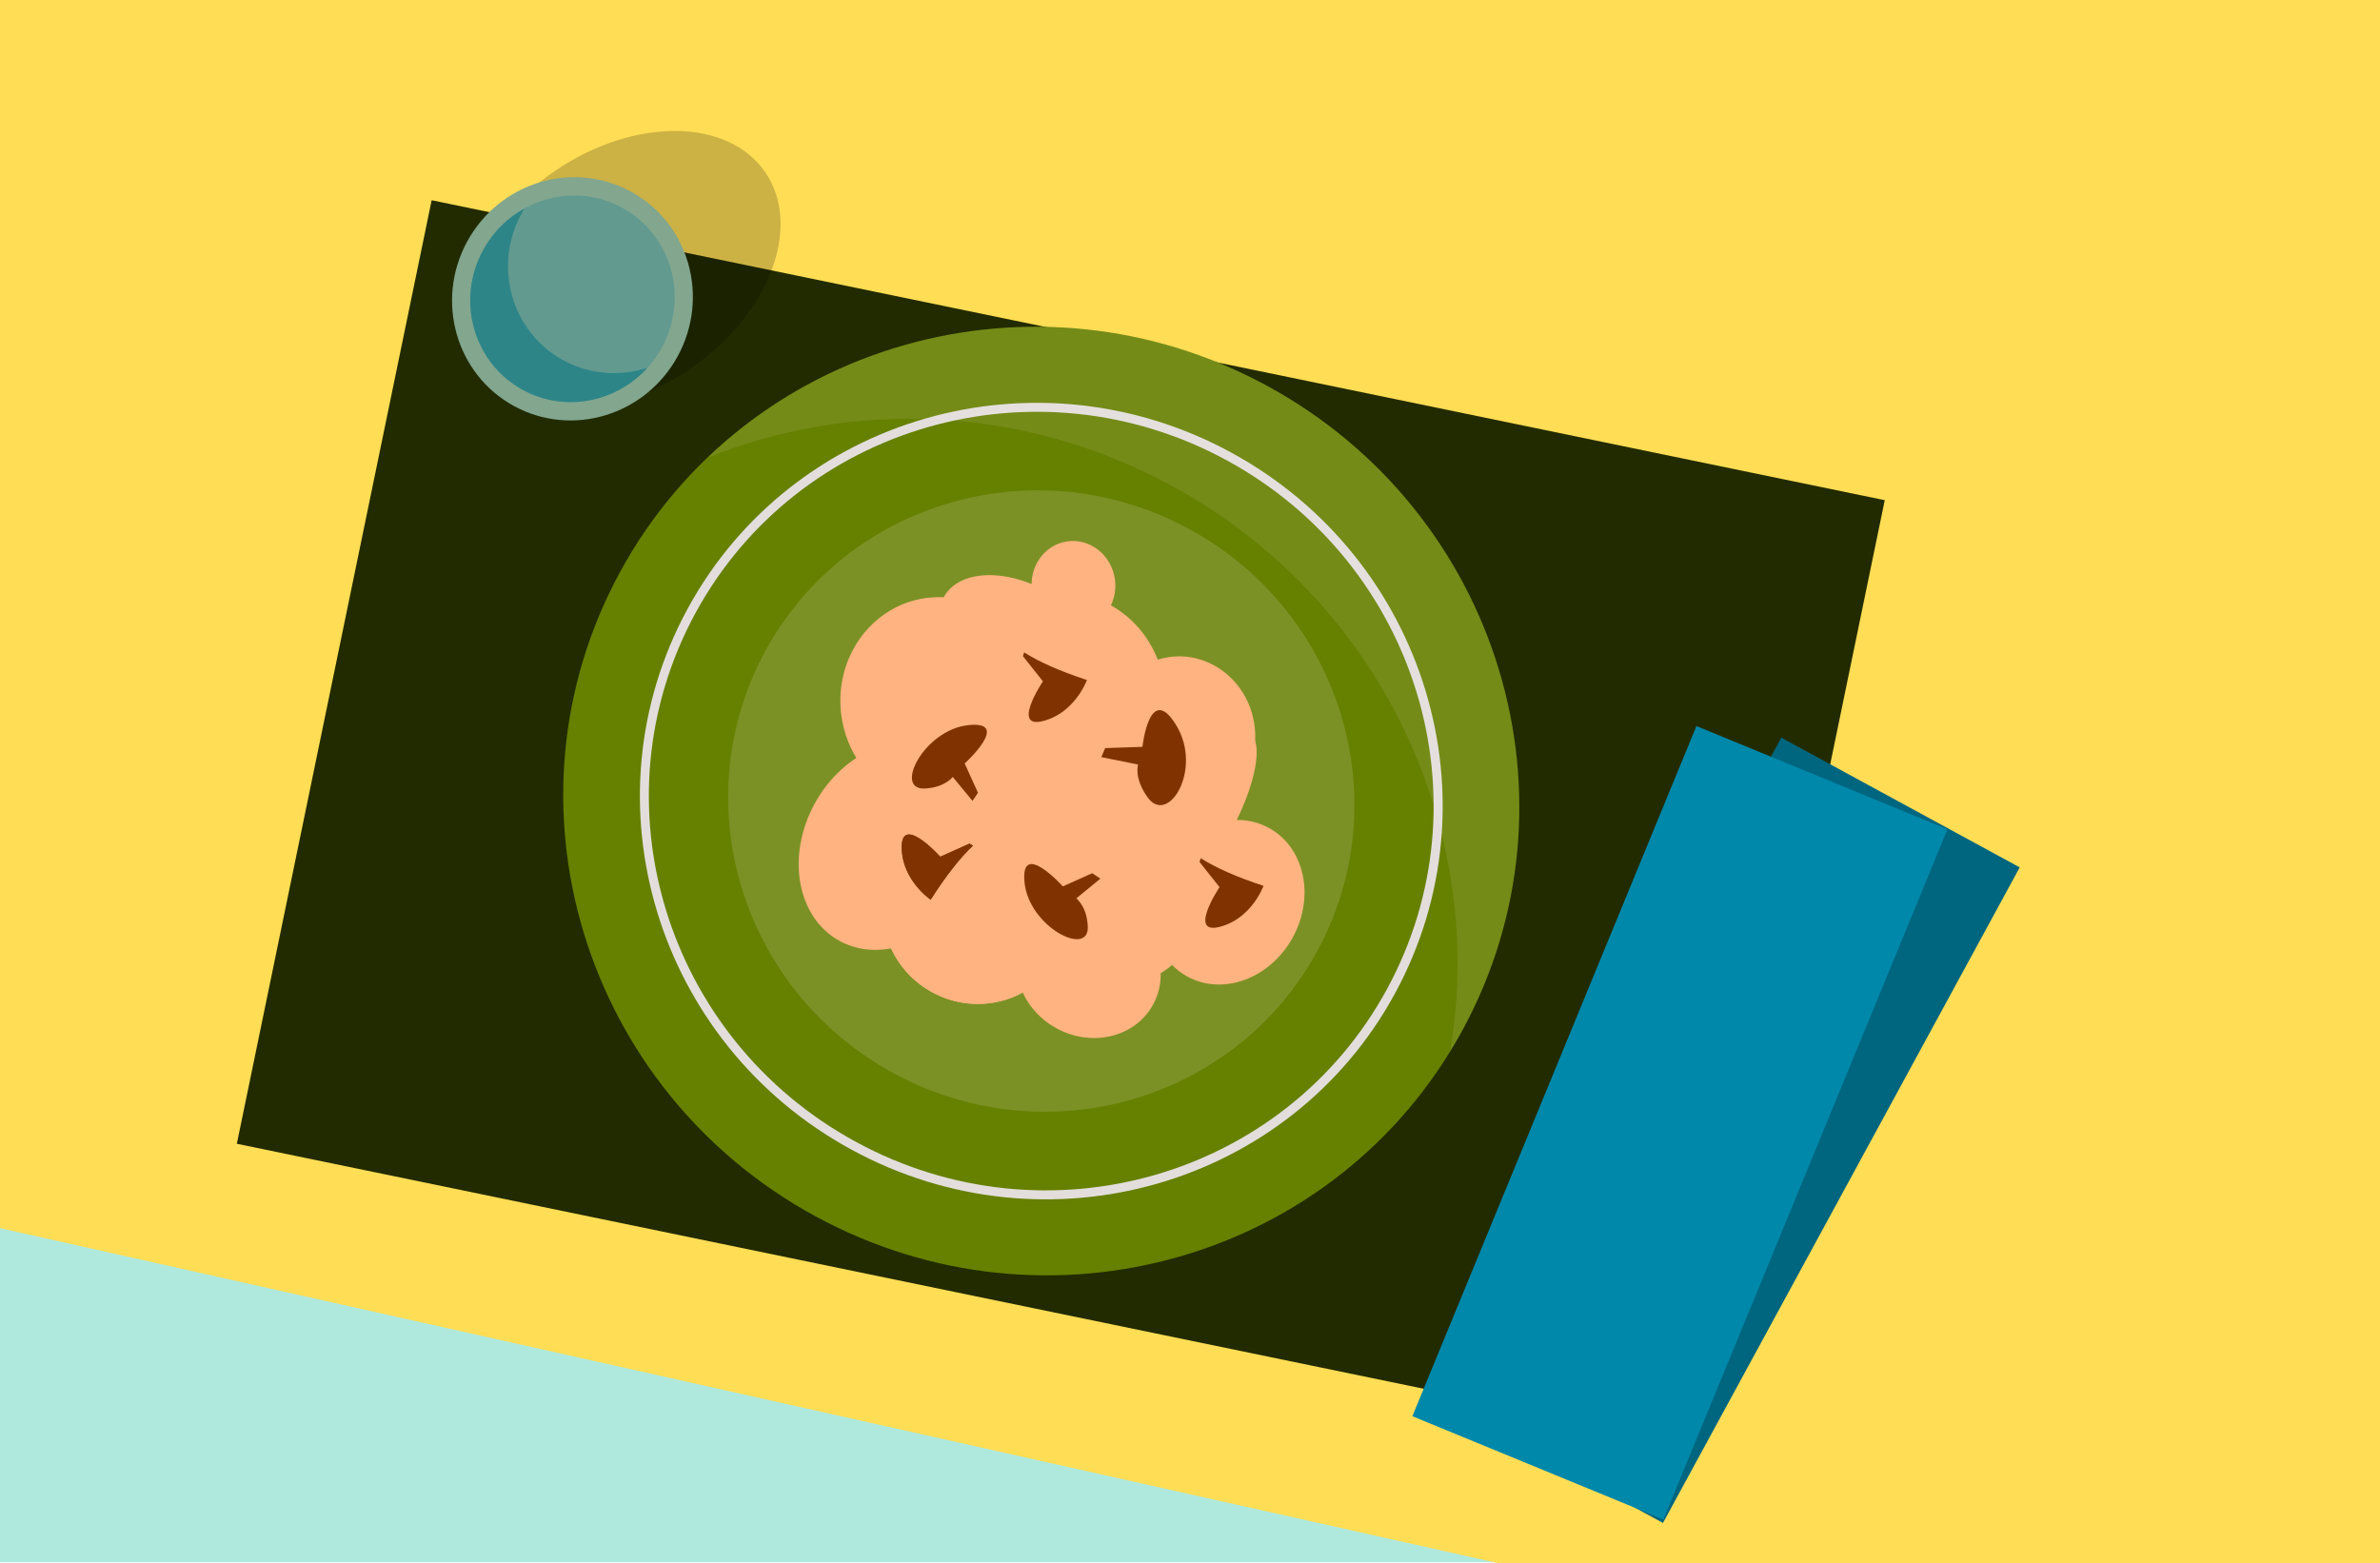
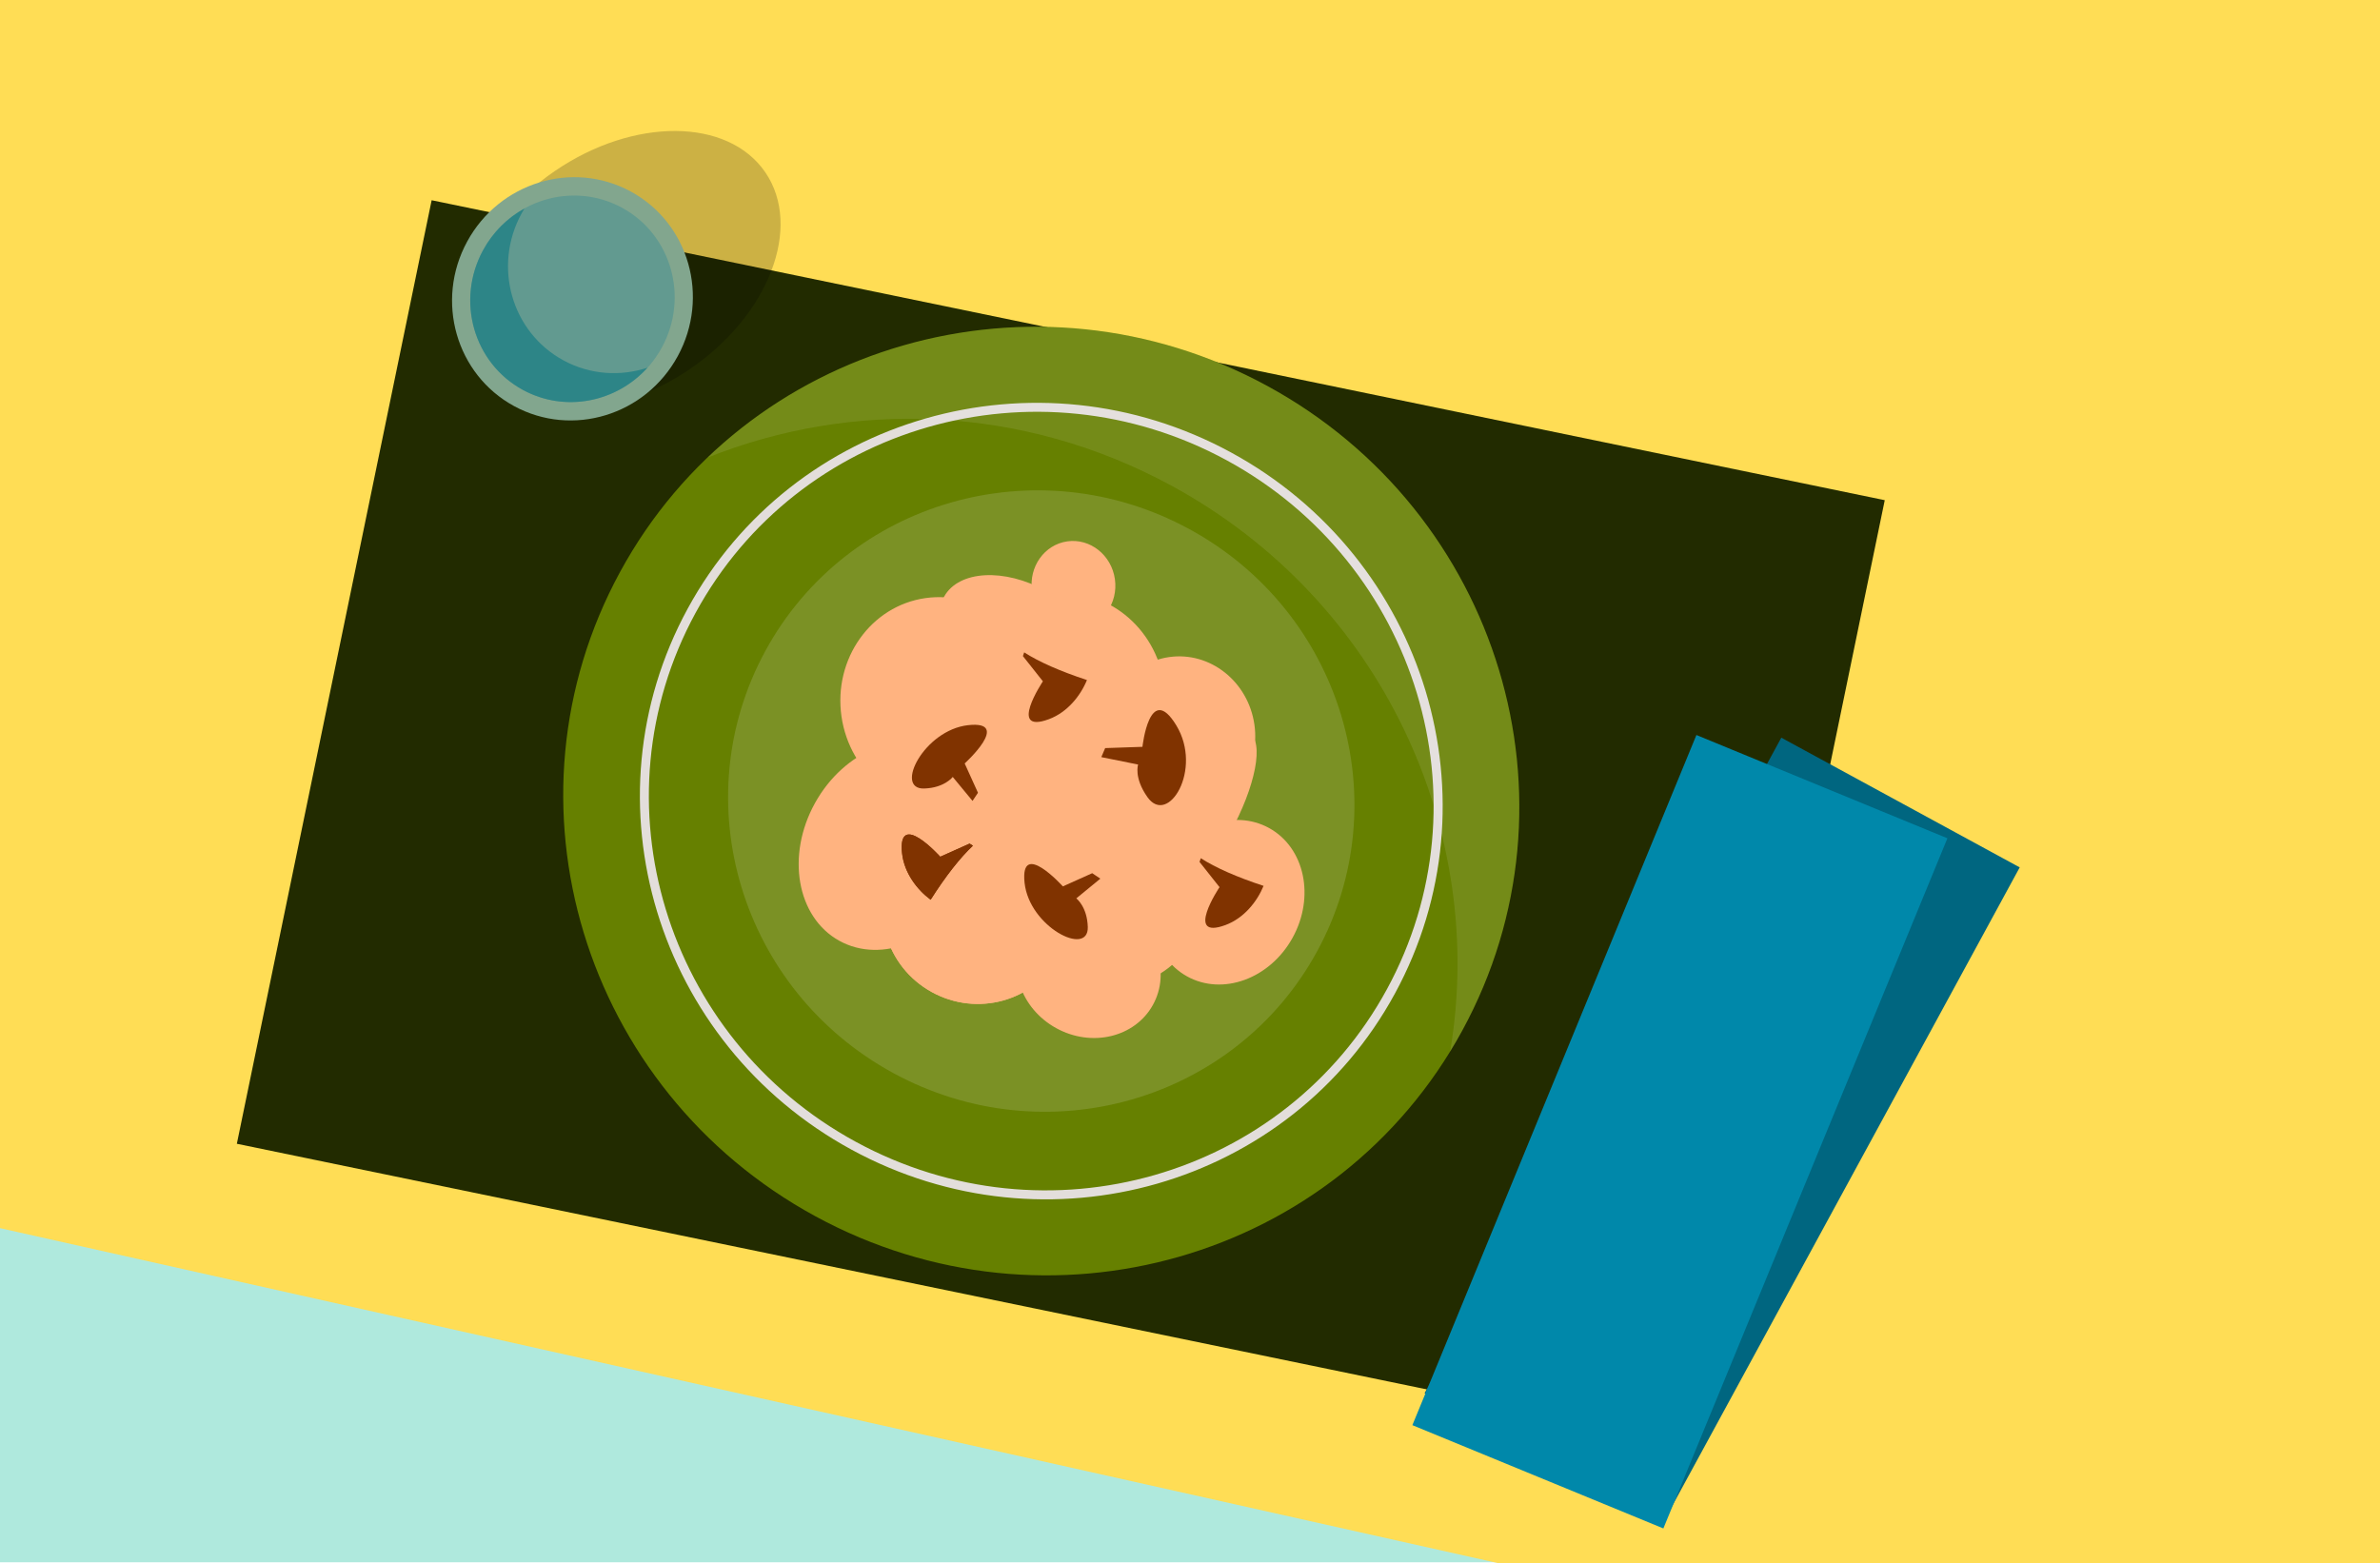
<svg xmlns="http://www.w3.org/2000/svg" width="531.471" height="348.909" id="svg2" version="1.1">
  <defs id="defs4" />
  <g id="layer1" transform="translate(-781.9239,29.32556)">
    <rect style="fill:#afe9dd;fill-opacity:1;stroke:none" id="rect4583" width="531.471" height="348.909" x="781.924" y="-29.326" />
    <rect style="fill:#ffdd55;fill-opacity:1;stroke:none" id="rect4577" width="675.792" height="388.909" x="-1415.506" y="-68.394" transform="matrix(-0.9758912,-0.2182573,0.2182573,-0.9758912,0,0)" />
    <rect style="fill:#222b00;fill-opacity:1;stroke:none" id="rect4575" width="331.33" height="215.163" x="-1194.618" y="-52.665" transform="matrix(-0.9793488,-0.202178,0.202178,-0.9793488,0,0)" />
    <g id="g4569" transform="matrix(-0.8783834,-0.4779567,0.4779567,-0.8783834,912.0005,304.0385)">
-       <path style="opacity:0.2;fill:#000000;fill-opacity:1;stroke-width:0.1;stroke-miterlimit:4;stroke-dasharray:none" id="path4567" d="m 216.173,234.139 c 0,13.11 -11.533,23.739 -25.759,23.739 -14.226,0 -25.759,-10.628 -25.759,-23.739 0,-13.11 11.533,-23.739 25.759,-23.739 14.226,0 25.759,10.628 25.759,23.739 z" transform="matrix(0.9250871,0.4734798,-0.7415822,1.448907,120.1584,-185.2778)" />
-       <path transform="matrix(1.039216,0,0,1.148936,-68.47736,-35.88186)" d="m 216.173,234.139 c 0,13.11 -11.533,23.739 -25.759,23.739 -14.226,0 -25.759,-10.628 -25.759,-23.739 0,-13.11 11.533,-23.739 25.759,-23.739 14.226,0 25.759,10.628 25.759,23.739 z" id="path3703" style="fill:#82a68e;fill-opacity:1;stroke-width:0.1;stroke-miterlimit:4;stroke-dasharray:none" />
-       <path style="fill:#629a90;fill-opacity:1;stroke-width:0.1;stroke-miterlimit:4;stroke-dasharray:none" id="path3705" d="m 216.173,234.139 c 0,13.11 -11.533,23.739 -25.759,23.739 -14.226,0 -25.759,-10.628 -25.759,-23.739 0,-13.11 11.533,-23.739 25.759,-23.739 14.226,0 25.759,10.628 25.759,23.739 z" transform="matrix(0.882353,0,0,0.9755119,-38.60854,4.72347)" />
+       <path style="opacity:0.2;fill:#000000;fill-opacity:1;stroke-width:0.1;stroke-miterlimit:4;stroke-dasharray:none" id="path4567" d="m 216.173,234.139 a 25.759,23.739 0 0 1 -25.759,23.739 25.759,23.739 0 0 1 -25.759,-23.739 25.759,23.739 0 0 1 25.759,-23.739 25.759,23.739 0 0 1 25.759,23.739 z" transform="matrix(0.9250871,0.4734798,-0.7415822,1.448907,120.1584,-185.2778)" />
+       <path transform="matrix(1.039216,0,0,1.148936,-68.47736,-35.88186)" d="m 216.173,234.139 a 25.759,23.739 0 0 1 -25.759,23.739 25.759,23.739 0 0 1 -25.759,-23.739 25.759,23.739 0 0 1 25.759,-23.739 25.759,23.739 0 0 1 25.759,23.739 z" id="path3703" style="fill:#82a68e;fill-opacity:1;stroke-width:0.1;stroke-miterlimit:4;stroke-dasharray:none" />
+       <path style="fill:#629a90;fill-opacity:1;stroke-width:0.1;stroke-miterlimit:4;stroke-dasharray:none" id="path3705" d="m 216.173,234.139 a 25.759,23.739 0 0 1 -25.759,23.739 25.759,23.739 0 0 1 -25.759,-23.739 25.759,23.739 0 0 1 25.759,-23.739 25.759,23.739 0 0 1 25.759,23.739 z" transform="matrix(0.882353,0,0,0.9755119,-38.60854,4.72347)" />
      <path id="path4477" d="m 129.406,209.969 c -10.689,0 -19.636,7.527 -22.062,17.656 4.347,-4.637 10.49,-7.531 17.281,-7.531 13.185,0 23.875,10.878 23.875,24.312 0,0.441 -0.009,0.878 -0.031,1.312 2.315,-3.628 3.656,-7.944 3.656,-12.594 0,-12.789 -10.166,-23.156 -22.719,-23.156 z" style="fill:#2d8587;fill-opacity:1;stroke-width:0.1;stroke-miterlimit:4;stroke-dasharray:none" />
    </g>
    <g id="g4541" transform="matrix(-0.8783834,-0.4779567,0.4779567,-0.8783834,1482.733,596.7671)">
-       <path transform="matrix(1,0,0,1.017032,218.4848,-9.81273)" d="m 513.663,175.802 c 0,57.323 -47.94,103.793 -107.076,103.793 -59.137,0 -107.076,-46.47 -107.076,-103.793 0,-57.323 47.94,-103.793 107.076,-103.793 59.137,0 107.076,46.47 107.076,103.793 z" id="path4481" style="fill:#668000;fill-opacity:1;stroke-width:0.1;stroke-miterlimit:4;stroke-dasharray:none" />
-       <path style="opacity:0.16;fill:#ececec;fill-opacity:1;stroke-width:0.1;stroke-miterlimit:4;stroke-dasharray:none" id="path4539" d="m 513.663,175.802 c 0,57.323 -47.94,103.793 -107.076,103.793 -59.137,0 -107.076,-46.47 -107.076,-103.793 0,-57.323 47.94,-103.793 107.076,-103.793 59.137,0 107.076,46.47 107.076,103.793 z" transform="matrix(0.6551187,0,0,0.6662764,358.7088,51.85084)" />
+       <path transform="matrix(1,0,0,1.017032,218.4848,-9.81273)" d="M 513.663,175.802 A 107.076,103.793 0 0 1 406.586,279.595 107.076,103.793 0 0 1 299.51,175.802 107.076,103.793 0 0 1 406.586,72.009 107.076,103.793 0 0 1 513.663,175.802 Z" id="path4481" style="fill:#668000;fill-opacity:1;stroke-width:0.1;stroke-miterlimit:4;stroke-dasharray:none" />
+       <path style="opacity:0.16;fill:#ececec;fill-opacity:1;stroke-width:0.1;stroke-miterlimit:4;stroke-dasharray:none" id="path4539" d="M 513.663,175.802 A 107.076,103.793 0 0 1 406.586,279.595 107.076,103.793 0 0 1 299.51,175.802 107.076,103.793 0 0 1 406.586,72.009 107.076,103.793 0 0 1 513.663,175.802 Z" transform="matrix(0.6551187,0,0,0.6662764,358.7088,51.85084)" />
      <path id="path4532" d="m 625.062,80.344 c -49.652,0 -89.906,39.675 -89.906,88.625 0,48.95 40.254,88.656 89.906,88.656 49.652,0 89.906,-39.707 89.906,-88.656 0,-48.95 -40.254,-88.625 -89.906,-88.625 z m 0,2 c 48.537,0 87.906,38.775 87.906,86.625 0,47.85 -39.37,86.656 -87.906,86.656 -48.537,0 -87.875,-38.806 -87.875,-86.656 0,-47.85 39.338,-86.625 87.875,-86.625 z" style="fill:#e3dedb;fill-opacity:1;stroke-width:0.1;stroke-miterlimit:4;stroke-dasharray:none" />
      <path style="opacity:0.1;fill:#f9f9f9;fill-opacity:1;stroke-width:0.1;stroke-miterlimit:4;stroke-dasharray:none" d="m 518.125,163.469 c -0.096,1.83 -0.125,3.647 -0.125,5.5 0,58.3 47.926,105.562 107.062,105.562 47.918,0 88.49,-31.022 102.156,-73.812 -22.266,26.867 -56.126,44.031 -94.062,44.031 -53.427,0 -98.794,-34.017 -115.031,-81.281 z" id="path4562" />
      <g id="g4620">
        <g id="g4517" transform="matrix(-0.596934,-0.8022904,0.8022904,-0.596934,880.0511,764.351)" style="fill:#ffb380;fill-opacity:1">
-           <path d="m 592.96,136.911 c 0,5.16 -4.41,9.344 -9.849,9.344 -5.439,0 -9.849,-4.183 -9.849,-9.344 0,-5.16 4.41,-9.344 9.849,-9.344 5.439,0 9.849,4.183 9.849,9.344 z" id="path4505" style="fill:#ffb380;fill-opacity:1;stroke:none" />
-           <path transform="matrix(2.384615,0,0,2.384615,-782.6351,-184.2081)" style="fill:#ffb380;fill-opacity:1;stroke:none" id="path4507" d="m 592.96,136.911 c 0,5.16 -4.41,9.344 -9.849,9.344 -5.439,0 -9.849,-4.183 -9.849,-9.344 0,-5.16 4.41,-9.344 9.849,-9.344 5.439,0 9.849,4.183 9.849,9.344 z" />
-           <path d="m 592.96,136.911 c 0,5.16 -4.41,9.344 -9.849,9.344 -5.439,0 -9.849,-4.183 -9.849,-9.344 0,-5.16 4.41,-9.344 9.849,-9.344 5.439,0 9.849,4.183 9.849,9.344 z" id="path4509" style="fill:#ffb380;fill-opacity:1;stroke:none" transform="matrix(2.384615,0,0,2.384615,-785.6655,-156.4289)" />
-           <path transform="matrix(2.384615,0,0,2.384615,-767.9878,-168.5507)" style="fill:#ffb380;fill-opacity:1;stroke:none" id="path4511" d="m 592.96,136.911 c 0,5.16 -4.41,9.344 -9.849,9.344 -5.439,0 -9.849,-4.183 -9.849,-9.344 0,-5.16 4.41,-9.344 9.849,-9.344 5.439,0 9.849,4.183 9.849,9.344 z" />
-           <path d="m 592.96,136.911 c 0,5.16 -4.41,9.344 -9.849,9.344 -5.439,0 -9.849,-4.183 -9.849,-9.344 0,-5.16 4.41,-9.344 9.849,-9.344 5.439,0 9.849,4.183 9.849,9.344 z" id="path4513" style="fill:#ffb380;fill-opacity:1;stroke:none" transform="matrix(1.790021,0,0,1.790021,-409.957,-111.3876)" />
-           <path transform="matrix(1.790021,0,0,1.790021,-424.0992,-127.045)" style="fill:#ffb380;fill-opacity:1;stroke:none" id="path4515" d="m 592.96,136.911 c 0,5.16 -4.41,9.344 -9.849,9.344 -5.439,0 -9.849,-4.183 -9.849,-9.344 0,-5.16 4.41,-9.344 9.849,-9.344 5.439,0 9.849,4.183 9.849,9.344 z" />
+           <path d="m 592.96,136.911 a 9.849,9.344 0 0 1 -9.849,9.344 9.849,9.344 0 0 1 -9.849,-9.344 9.849,9.344 0 0 1 9.849,-9.344 9.849,9.344 0 0 1 9.849,9.344 z" id="path4505" style="fill:#ffb380;fill-opacity:1;stroke:none" />
+           <path transform="matrix(2.384615,0,0,2.384615,-782.6351,-184.2081)" style="fill:#ffb380;fill-opacity:1;stroke:none" id="path4507" d="m 592.96,136.911 a 9.849,9.344 0 0 1 -9.849,9.344 9.849,9.344 0 0 1 -9.849,-9.344 9.849,9.344 0 0 1 9.849,-9.344 9.849,9.344 0 0 1 9.849,9.344 z" />
+           <path d="m 592.96,136.911 a 9.849,9.344 0 0 1 -9.849,9.344 9.849,9.344 0 0 1 -9.849,-9.344 9.849,9.344 0 0 1 9.849,-9.344 9.849,9.344 0 0 1 9.849,9.344 z" id="path4509" style="fill:#ffb380;fill-opacity:1;stroke:none" transform="matrix(2.384615,0,0,2.384615,-785.6655,-156.4289)" />
+           <path transform="matrix(2.384615,0,0,2.384615,-767.9878,-168.5507)" style="fill:#ffb380;fill-opacity:1;stroke:none" id="path4511" d="m 592.96,136.911 a 9.849,9.344 0 0 1 -9.849,9.344 9.849,9.344 0 0 1 -9.849,-9.344 9.849,9.344 0 0 1 9.849,-9.344 9.849,9.344 0 0 1 9.849,9.344 z" />
+           <path d="m 592.96,136.911 a 9.849,9.344 0 0 1 -9.849,9.344 9.849,9.344 0 0 1 -9.849,-9.344 9.849,9.344 0 0 1 9.849,-9.344 9.849,9.344 0 0 1 9.849,9.344 z" id="path4513" style="fill:#ffb380;fill-opacity:1;stroke:none" transform="matrix(1.790021,0,0,1.790021,-409.957,-111.3876)" />
+           <path transform="matrix(1.790021,0,0,1.790021,-424.0992,-127.045)" style="fill:#ffb380;fill-opacity:1;stroke:none" id="path4515" d="m 592.96,136.911 a 9.849,9.344 0 0 1 -9.849,9.344 9.849,9.344 0 0 1 -9.849,-9.344 9.849,9.344 0 0 1 9.849,-9.344 9.849,9.344 0 0 1 9.849,9.344 z" />
        </g>
-         <path transform="matrix(-0.9999674,-0.00807604,0.00807604,-0.9999674,846.9928,335.5269)" d="m 243.571,193.194 c 0,11.44 -9.434,20.714 -21.071,20.714 -11.637,0 -21.071,-9.274 -21.071,-20.714 0,-11.44 9.434,-20.714 21.071,-20.714 11.637,0 21.071,9.274 21.071,20.714 z" id="path4604" style="fill:#ffb380;fill-opacity:1;stroke:none" />
-         <path style="fill:#ffb380;fill-opacity:1;stroke:none" id="path4606" d="m 243.571,193.194 c 0,11.44 -9.434,20.714 -21.071,20.714 -11.637,0 -21.071,-9.274 -21.071,-20.714 0,-11.44 9.434,-20.714 21.071,-20.714 11.637,0 21.071,9.274 21.071,20.714 z" transform="matrix(-0.9999674,-0.00807604,0.00807604,-0.9999674,846.9928,335.5269)" />
-         <path transform="matrix(-0.9999674,-0.00807604,0.00807604,-0.9999674,846.9928,335.5269)" d="m 267.857,175.337 c 0,11.835 -9.914,21.429 -22.143,21.429 -12.229,0 -22.143,-9.594 -22.143,-21.429 0,-11.835 9.914,-21.429 22.143,-21.429 12.229,0 22.143,9.594 22.143,21.429 z" id="path4608" style="fill:#ffb380;fill-opacity:1;stroke:none" />
-         <path transform="matrix(-0.9999674,-0.00807604,0.00807604,-0.9999674,846.9928,335.5269)" d="m 263.571,150.694 c 0,12.032 -3.198,21.786 -7.143,21.786 -3.945,0 -7.143,-9.754 -7.143,-21.786 0,-12.032 3.198,-21.786 7.143,-21.786 3.945,0 7.143,9.754 7.143,21.786 z" id="path4610" style="fill:#ffb380;fill-opacity:1;stroke:none" />
-         <path transform="matrix(-0.9999674,-0.00807604,0.00807604,-0.9999674,846.9928,335.5269)" d="m 218.571,189.623 c 0,13.413 -8.794,24.286 -19.643,24.286 -10.848,0 -19.643,-10.873 -19.643,-24.286 0,-13.413 8.794,-24.286 19.643,-24.286 10.848,0 19.643,10.873 19.643,24.286 z" id="path4612" style="fill:#ffb380;fill-opacity:1;stroke:none" />
-         <path transform="matrix(-0.9999674,-0.00807604,0.00807604,-0.9999674,846.9928,335.5269)" d="m 220.714,135.337 c 0,6.706 -8.635,12.143 -19.286,12.143 -10.651,0 -19.286,-5.437 -19.286,-12.143 0,-6.706 8.635,-12.143 19.286,-12.143 10.651,0 19.286,5.437 19.286,12.143 z" id="path4614" style="fill:#ffb380;fill-opacity:1;stroke:none" />
-         <path transform="matrix(-0.9999674,-0.00807604,0.00807604,-0.9999674,846.9928,335.5269)" d="m 267.143,192.48 c 0,8.284 -7.355,15 -16.429,15 -9.073,0 -16.429,-6.716 -16.429,-15 0,-8.284 7.355,-15 16.429,-15 9.073,0 16.429,6.716 16.429,15 z" id="path4616" style="fill:#ffb380;fill-opacity:1;stroke:none" />
-         <path transform="matrix(-0.9999674,-0.00807604,0.00807604,-0.9999674,846.9928,335.5269)" d="m 287.143,164.266 c 0,10.454 -7.355,18.929 -16.429,18.929 -9.073,0 -16.429,-8.475 -16.429,-18.929 0,-10.454 7.355,-18.929 16.429,-18.929 9.073,0 16.429,8.475 16.429,18.929 z" id="path4618" style="fill:#ffb380;fill-opacity:1;stroke:none" />
+         <path transform="matrix(-0.9999674,-0.00807604,0.00807604,-0.9999674,846.9928,335.5269)" d="M 243.571,193.194 A 21.071,20.714 0 0 1 222.5,213.909 21.071,20.714 0 0 1 201.429,193.194 21.071,20.714 0 0 1 222.5,172.48 a 21.071,20.714 0 0 1 21.071,20.714 z" id="path4604" style="fill:#ffb380;fill-opacity:1;stroke:none" />
+         <path style="fill:#ffb380;fill-opacity:1;stroke:none" id="path4606" d="M 243.571,193.194 A 21.071,20.714 0 0 1 222.5,213.909 21.071,20.714 0 0 1 201.429,193.194 21.071,20.714 0 0 1 222.5,172.48 a 21.071,20.714 0 0 1 21.071,20.714 z" transform="matrix(-0.9999674,-0.00807604,0.00807604,-0.9999674,846.9928,335.5269)" />
+         <path transform="matrix(-0.9999674,-0.00807604,0.00807604,-0.9999674,846.9928,335.5269)" d="m 267.857,175.337 a 22.143,21.429 0 0 1 -22.143,21.429 22.143,21.429 0 0 1 -22.143,-21.429 22.143,21.429 0 0 1 22.143,-21.429 22.143,21.429 0 0 1 22.143,21.429 z" id="path4608" style="fill:#ffb380;fill-opacity:1;stroke:none" />
+         <path transform="matrix(-0.9999674,-0.00807604,0.00807604,-0.9999674,846.9928,335.5269)" d="m 263.571,150.694 a 7.143,21.786 0 0 1 -7.143,21.786 7.143,21.786 0 0 1 -7.143,-21.786 7.143,21.786 0 0 1 7.143,-21.786 7.143,21.786 0 0 1 7.143,21.786 z" id="path4610" style="fill:#ffb380;fill-opacity:1;stroke:none" />
+         <path transform="matrix(-0.9999674,-0.00807604,0.00807604,-0.9999674,846.9928,335.5269)" d="M 218.571,189.623 A 19.643,24.286 0 0 1 198.929,213.909 19.643,24.286 0 0 1 179.286,189.623 19.643,24.286 0 0 1 198.929,165.337 19.643,24.286 0 0 1 218.571,189.623 Z" id="path4612" style="fill:#ffb380;fill-opacity:1;stroke:none" />
+         <path transform="matrix(-0.9999674,-0.00807604,0.00807604,-0.9999674,846.9928,335.5269)" d="m 220.714,135.337 a 19.286,12.143 0 0 1 -19.286,12.143 19.286,12.143 0 0 1 -19.286,-12.143 19.286,12.143 0 0 1 19.286,-12.143 19.286,12.143 0 0 1 19.286,12.143 z" id="path4614" style="fill:#ffb380;fill-opacity:1;stroke:none" />
+         <path transform="matrix(-0.9999674,-0.00807604,0.00807604,-0.9999674,846.9928,335.5269)" d="m 267.143,192.48 a 16.429,15 0 0 1 -16.429,15 16.429,15 0 0 1 -16.429,-15 16.429,15 0 0 1 16.429,-15 16.429,15 0 0 1 16.429,15 z" id="path4616" style="fill:#ffb380;fill-opacity:1;stroke:none" />
+         <path transform="matrix(-0.9999674,-0.00807604,0.00807604,-0.9999674,846.9928,335.5269)" d="m 287.143,164.266 a 16.429,18.929 0 0 1 -16.429,18.929 16.429,18.929 0 0 1 -16.429,-18.929 16.429,18.929 0 0 1 16.429,-18.929 16.429,18.929 0 0 1 16.429,18.929 z" id="path4618" style="fill:#ffb380;fill-opacity:1;stroke:none" />
      </g>
    </g>
    <rect style="fill:#006680;fill-opacity:1;stroke:none" id="rect4579" width="60.609" height="166.675" x="-1161.566" y="278.219" transform="matrix(-0.8783834,-0.4779567,0.4779567,-0.8783834,0,0)" />
-     <rect y="152.228" x="-1184.565" height="166.675" width="60.609" id="rect4581" style="fill:#0088aa;fill-opacity:1;stroke:none" transform="matrix(-0.924756,-0.3805606,0.3805606,-0.924756,0,0)" />
+     <rect y="150.378" x="-1185.326" height="166.675" width="60.609" id="rect4581" style="fill:#0088aa;fill-opacity:1;stroke:none" transform="matrix(-0.924756,-0.3805606,0.3805606,-0.924756,0,0)" />
    <path style="fill:#803300;stroke:none" d="m 1028.716,137.749 8.325,-0.283 c 0,0 1.585,-14.64 7.559,-4.792 5.973,9.847 -1.829,22.55 -6.441,16.031 -3.09,-4.369 -2.086,-7.283 -2.086,-7.283 l -8.218,-1.657 z" id="path4637" />
    <path id="path4639" d="m 1000.313,147.724 -2.97,-6.548 c 0,0 10.622,-9.628 0.782,-8.551 -9.84,1.077 -16.596,14.36 -9.83,14.151 4.534,-0.14 6.385,-2.584 6.385,-2.584 l 4.418,5.351 z" style="fill:#803300;stroke:none" />
    <path style="fill:#803300;stroke:none" d="m 1025.824,165.688 -6.558,2.948 c 0,0 -9.591,-10.655 -8.549,-0.811 1.043,9.844 14.303,16.645 14.117,9.878 -0.124,-4.534 -2.562,-6.394 -2.562,-6.394 l 5.366,-4.399 z" id="path4641" />
    <path style="fill:#803300;stroke:none" d="m 998.448,159.076 -6.56,2.937 c 0,0 -9.569,-10.642 -8.527,-0.798 0.464,4.381 3.339,8.153 6.381,10.4 3.311,-5.222 6.622,-9.451 9.44,-12.06 l -0.735,-0.479 z" id="path4643" />
    <path id="path4648" d="m 998.448,159.076 -6.56,2.937 c 0,0 -9.569,-10.642 -8.527,-0.798 0.464,4.381 3.339,8.153 6.381,10.4 3.311,-5.222 6.622,-9.451 9.44,-12.06 l -0.735,-0.479 z" style="fill:#803300;stroke:none" />
    <path style="fill:#803300;stroke:none" d="m 1010.349,117.202 4.463,5.634 c 0,0 -7.955,11.897 1.328,8.46 4.132,-1.53 7.078,-5.246 8.507,-8.748 -5.877,-1.921 -10.792,-4.088 -14.014,-6.177 l -0.283,0.83 z" id="path4650" />
    <path id="path4652" d="m 1049.788,163.172 4.463,5.634 c 0,0 -7.955,11.897 1.328,8.46 4.132,-1.53 7.078,-5.246 8.507,-8.748 -5.877,-1.921 -10.792,-4.088 -14.014,-6.177 l -0.283,0.83 z" style="fill:#803300;stroke:none" />
  </g>
</svg>
